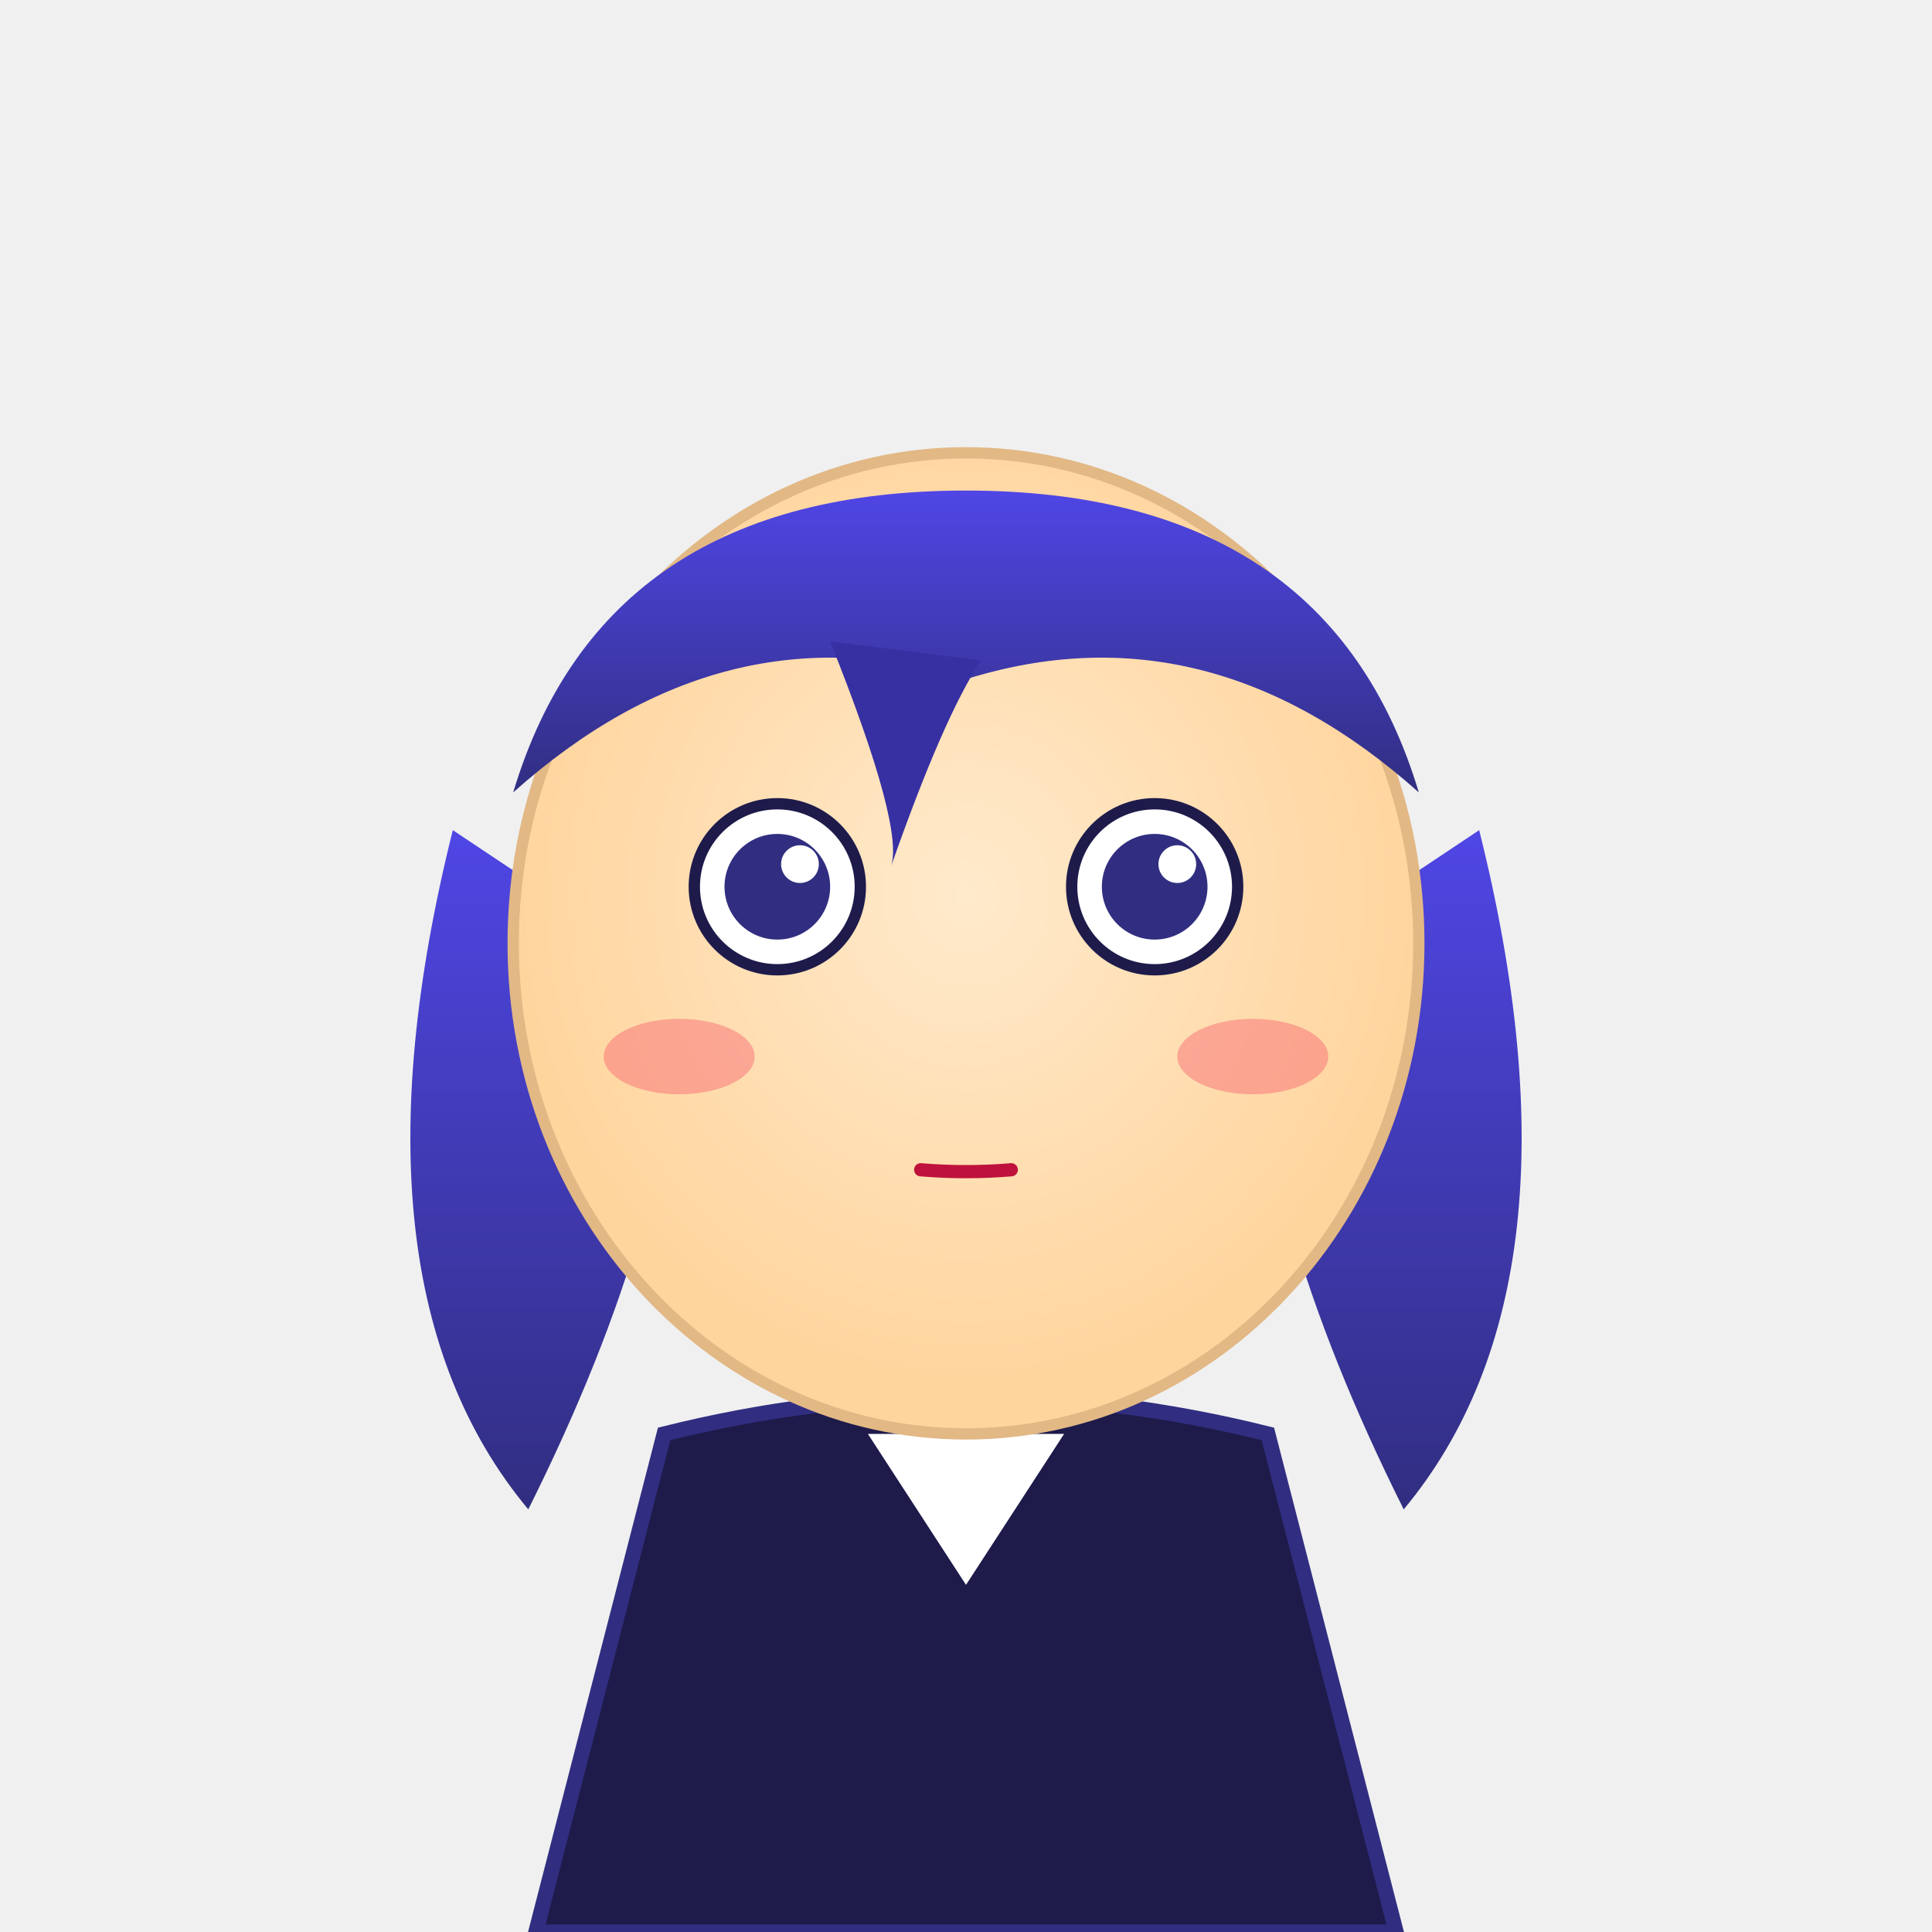
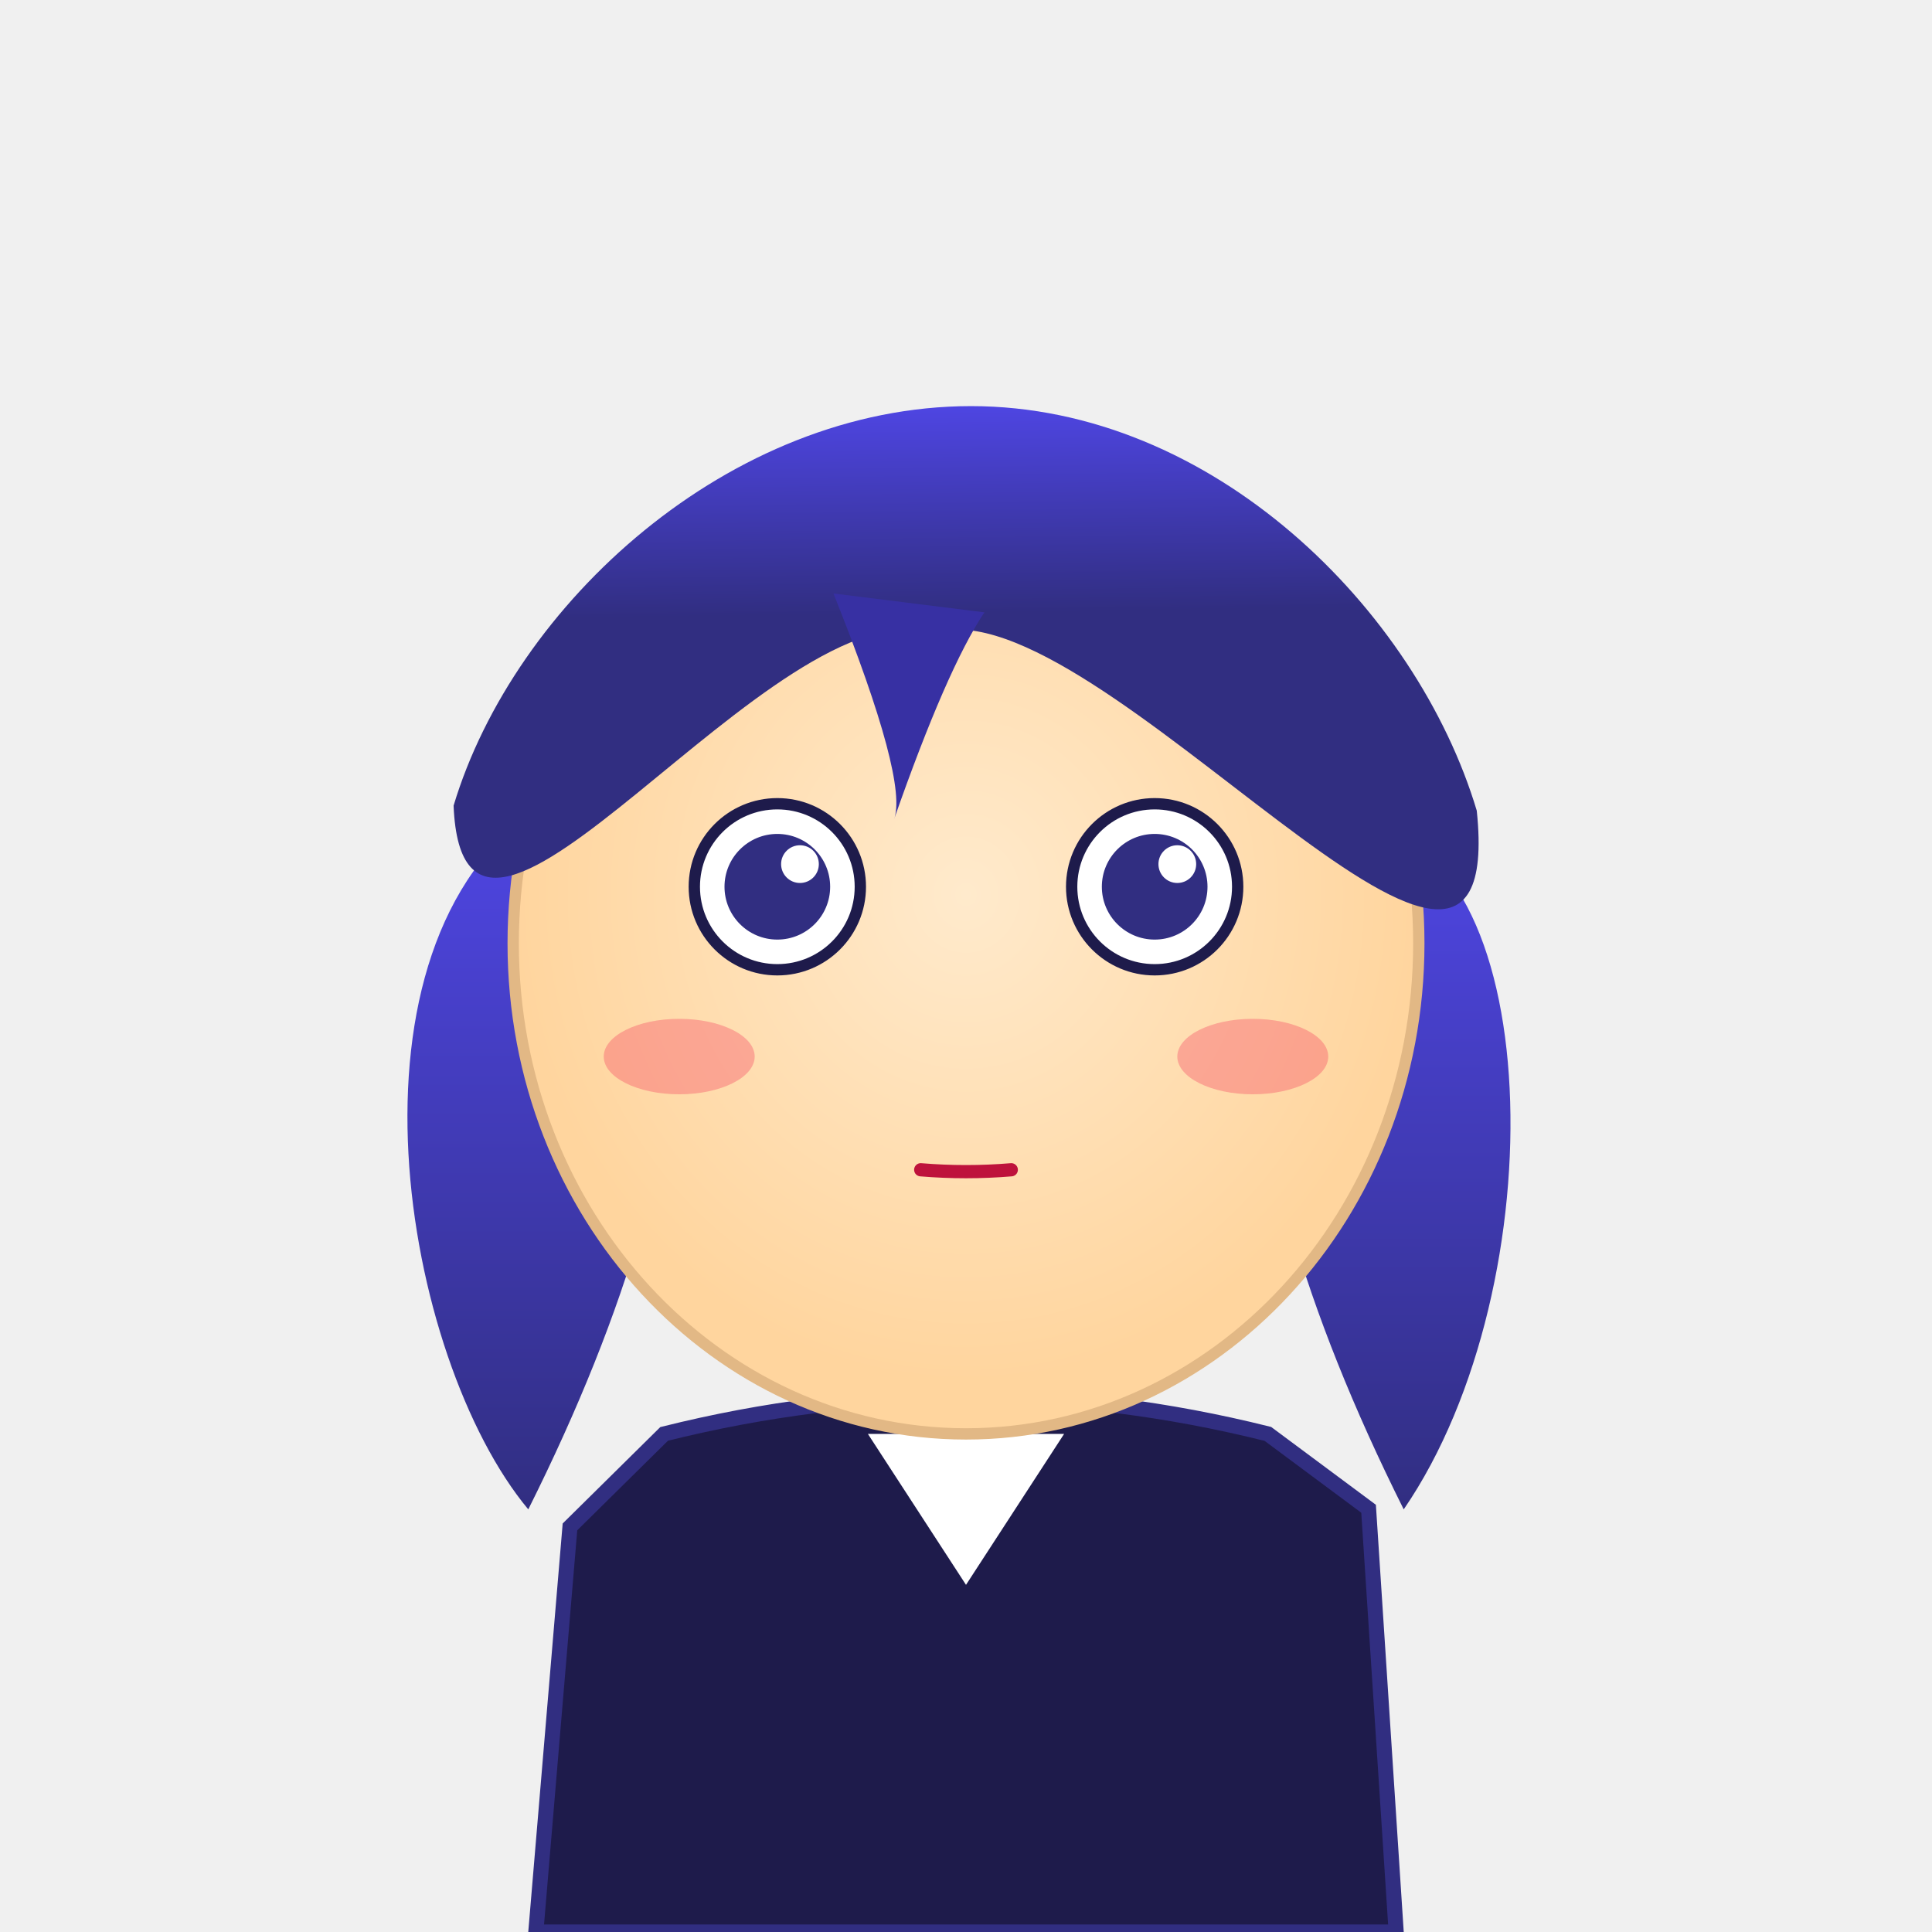
- <svg xmlns="http://www.w3.org/2000/svg" width="512" height="512" viewBox="0 0 512 512" version="1.1">
-   <defs>
+ <svg xmlns="http://www.w3.org/2000/svg" xmlns:xlink="http://www.w3.org/1999/xlink" width="512" height="512" viewBox="0 0 512 512" version="1.1" id="svg20">
+   <defs id="defs4">
    <radialGradient id="faceGrad" cx="50%" cy="45%" r="50%">
-       <stop offset="0%" stop-color="#ffeacc" />
-       <stop offset="100%" stop-color="#ffd59e" />
+       <stop offset="0%" stop-color="#ffeacc" id="stop1" />
+       <stop offset="100%" stop-color="#ffd59e" id="stop2" />
    </radialGradient>
    <linearGradient id="hairGrad" x1="0%" y1="0%" x2="0%" y2="100%">
-       <stop offset="0%" stop-color="#4f46e5" />
-       <stop offset="100%" stop-color="#312e81" />
+       <stop offset="0%" stop-color="#4f46e5" id="stop3" />
+       <stop offset="100%" stop-color="#312e81" id="stop4" />
    </linearGradient>
+     <linearGradient xlink:href="#hairGrad" id="linearGradient20" x1="78.52" y1="225.167" x2="82.572" y2="322.696" gradientTransform="matrix(1.732051,0,0,0.5773503,0.4387318,-9.652099)" gradientUnits="userSpaceOnUse" />
  </defs>
  <g id="layer_body">
-     <path d="M 176 380 Q 256 360 336 380 L 370 512 L 142 512 Z" fill="#1e1b4b" stroke="#312e81" stroke-width="4" />
-     <path d="M 230 380 L 256 420 L 282 380 Z" fill="#ffffff" />
+     <path d="m 176,380 c 53.333,-13.333 106.667,-13.333 160,0 L 362.687,399.835 370,512 H 142 l 9.047,-107.358 z" fill="#1e1b4b" stroke="#312e81" stroke-width="4" id="path4" />
+     <path d="M 230 380 L 256 420 L 282 380 Z" fill="#ffffff" id="path5" />
  </g>
  <g id="layer_head">
-     <path d="M 120 220 Q 90 340 140 400 Q 180 320 180 260 Z" fill="url(#hairGrad)" />
-     <path d="M 392 220 Q 422 340 372 400 Q 332 320 332 260 Z" fill="url(#hairGrad)" />
-     <ellipse cx="256" cy="250" rx="120" ry="130" fill="url(#faceGrad)" stroke="#e2b885" stroke-width="3" />
-     <ellipse cx="180" cy="280" rx="20" ry="10" fill="#f43f5e" opacity="0.35" />
-     <ellipse cx="332" cy="280" rx="20" ry="10" fill="#f43f5e" opacity="0.35" />
+     <g id="g20">
+       <path d="M 142.814,213.858 C 87.716,250.862 106.667,360 140,400 166.667,346.667 180,300 180,260 Z" fill="url(#hairGrad)" id="path6" />
+       <path d="M 360.411,218.684 C 409.813,222.586 412.909,340.392 372,400 345.333,346.667 332,300 332,260 Z" fill="url(#hairGrad)" id="path7" />
+     </g>
+     <ellipse cx="256" cy="250" rx="120" ry="130" fill="url(#faceGrad)" stroke="#e2b885" stroke-width="3" id="ellipse7" />
+     <ellipse cx="180" cy="280" rx="20" ry="10" fill="#f43f5e" opacity="0.35" id="ellipse8" />
+     <ellipse cx="332" cy="280" rx="20" ry="10" fill="#f43f5e" opacity="0.35" id="ellipse9" />
    <g id="eyes_open">
-       <circle cx="206" cy="235" r="22" fill="#ffffff" stroke="#1e1b4b" stroke-width="3" />
-       <g id="pupil_left">
-         <circle cx="206" cy="235" r="14" fill="#312e81" />
-         <circle cx="212" cy="229" r="5" fill="#ffffff" />
+       <g id="eye_open_left">
+         <circle cx="206" cy="235" r="22" fill="#ffffff" stroke="#1e1b4b" stroke-width="3" id="circle9" />
+         <g id="pupil_left">
+           <circle cx="206" cy="235" r="14" fill="#312e81" id="circle10" />
+           <circle cx="212" cy="229" r="5" fill="#ffffff" id="circle11" />
+         </g>
      </g>
-       <circle cx="306" cy="235" r="22" fill="#ffffff" stroke="#1e1b4b" stroke-width="3" />
-       <g id="pupil_right">
-         <circle cx="306" cy="235" r="14" fill="#312e81" />
-         <circle cx="312" cy="229" r="5" fill="#ffffff" />
+       <g id="eye_open_right">
+         <circle cx="306" cy="235" r="22" fill="#ffffff" stroke="#1e1b4b" stroke-width="3" id="circle12" />
+         <g id="pupil_right">
+           <circle cx="306" cy="235" r="14" fill="#312e81" id="circle13" />
+           <circle cx="312" cy="229" r="5" fill="#ffffff" id="circle14" />
+         </g>
      </g>
    </g>
-     <g id="eyes_closed" style="display: none;">
-       <path d="M 186 240 Q 206 250 226 240" fill="none" stroke="#1e1b4b" stroke-width="4" stroke-linecap="round" />
-       <path d="M 286 240 Q 306 250 326 240" fill="none" stroke="#1e1b4b" stroke-width="4" stroke-linecap="round" />
+     <g id="eyes_closed">
+       <g id="eye_closed_left" style="display: none;">
+         <path d="M 186 240 Q 206 250 226 240" fill="none" stroke="#1e1b4b" stroke-width="4" stroke-linecap="round" id="path14" />
+       </g>
+       <g id="eye_closed_right" style="display: none;">
+         <path d="M 286 240 Q 306 250 326 240" fill="none" stroke="#1e1b4b" stroke-width="4" stroke-linecap="round" id="path15" />
+       </g>
    </g>
    <g id="mouth_neutral">
-       <path d="M 244 310 Q 256 311 268 310" fill="none" stroke="#be123c" stroke-width="3.5" stroke-linecap="round" />
+       <path d="M 244 310 Q 256 311 268 310" fill="none" stroke="#be123c" stroke-width="3.5" stroke-linecap="round" id="path16" />
    </g>
    <g id="mouth_smile" style="display: none;">
-       <path d="M 238 304 Q 256 319 274 304" fill="none" stroke="#be123c" stroke-width="4" stroke-linecap="round" />
+       <path d="M 238 304 Q 256 319 274 304" fill="none" stroke="#be123c" stroke-width="4" stroke-linecap="round" id="path17" />
    </g>
    <g id="mouth_open" style="display: none;">
-       <ellipse cx="256" cy="315" rx="18" ry="14" fill="#be123c" stroke="#9f1239" stroke-width="3" />
-       <path d="M 244 322 Q 256 312 268 322 Z" fill="#fb7185" />
+       <ellipse cx="256" cy="315" rx="18" ry="14" fill="#be123c" stroke="#9f1239" stroke-width="3" id="ellipse17" />
+       <path d="M 244 322 Q 256 312 268 322 Z" fill="#fb7185" id="path18" />
    </g>
-     <g id="hair_front">
-       <path d="M 136 210 Q 160 130 256 130 Q 352 130 376 210 Q 320 160 256 180 Q 192 160 136 210 Z" fill="url(#hairGrad)" />
-       <path d="M 220 170 Q 240 220 236 230 Q 250 190 260 175 Z" fill="#3730a3" />
+     <g id="hair_front" transform="translate(0.8774636,-12.72322)">
+       <path d="m 119.328,226.233 c 16,-53.333 73.111,-105.885 137.111,-105.885 64,0 118.039,53.868 134.039,107.201 C 399.212,310.919 289.453,167.105 246.787,180.439 204.12,167.105 122.002,291.614 119.328,226.233 Z" fill="url(#hairGrad)" id="path19" style="fill:url(#linearGradient20)" />
+       <path d="m 220,170 q 20,50 16,60 14,-40 24,-55 z" fill="#3730a3" id="path20" />
    </g>
  </g>
</svg>
